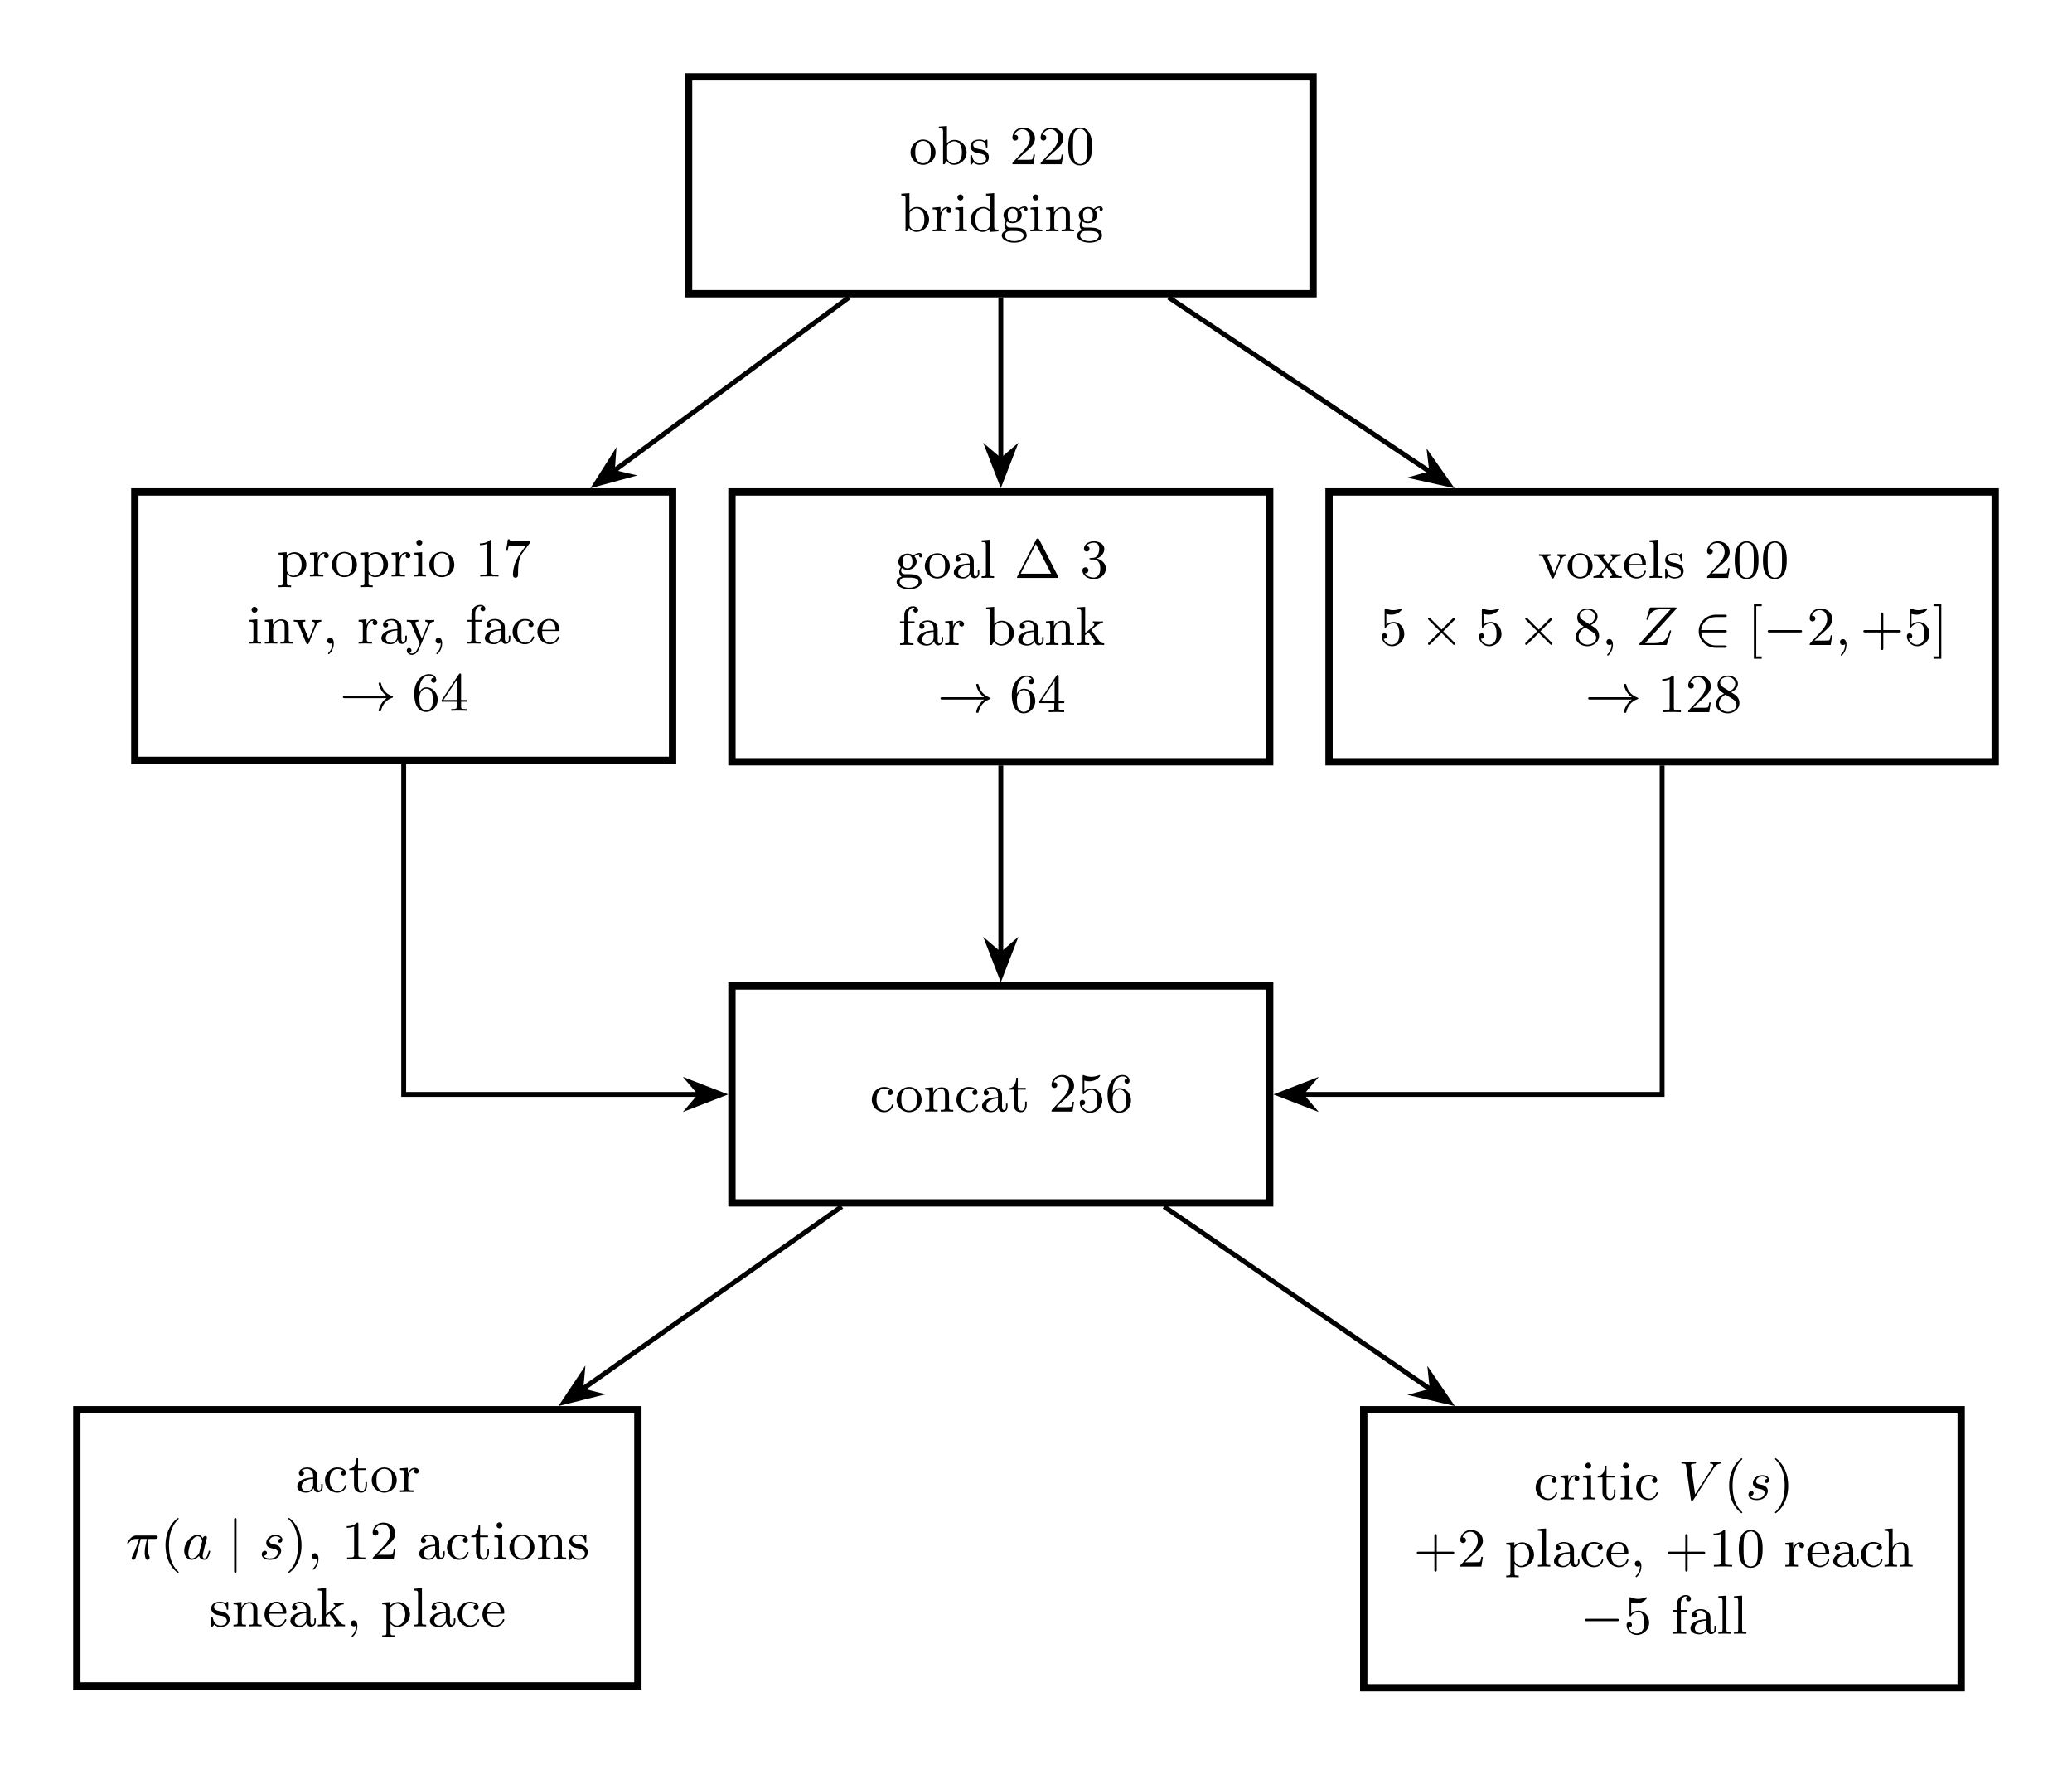
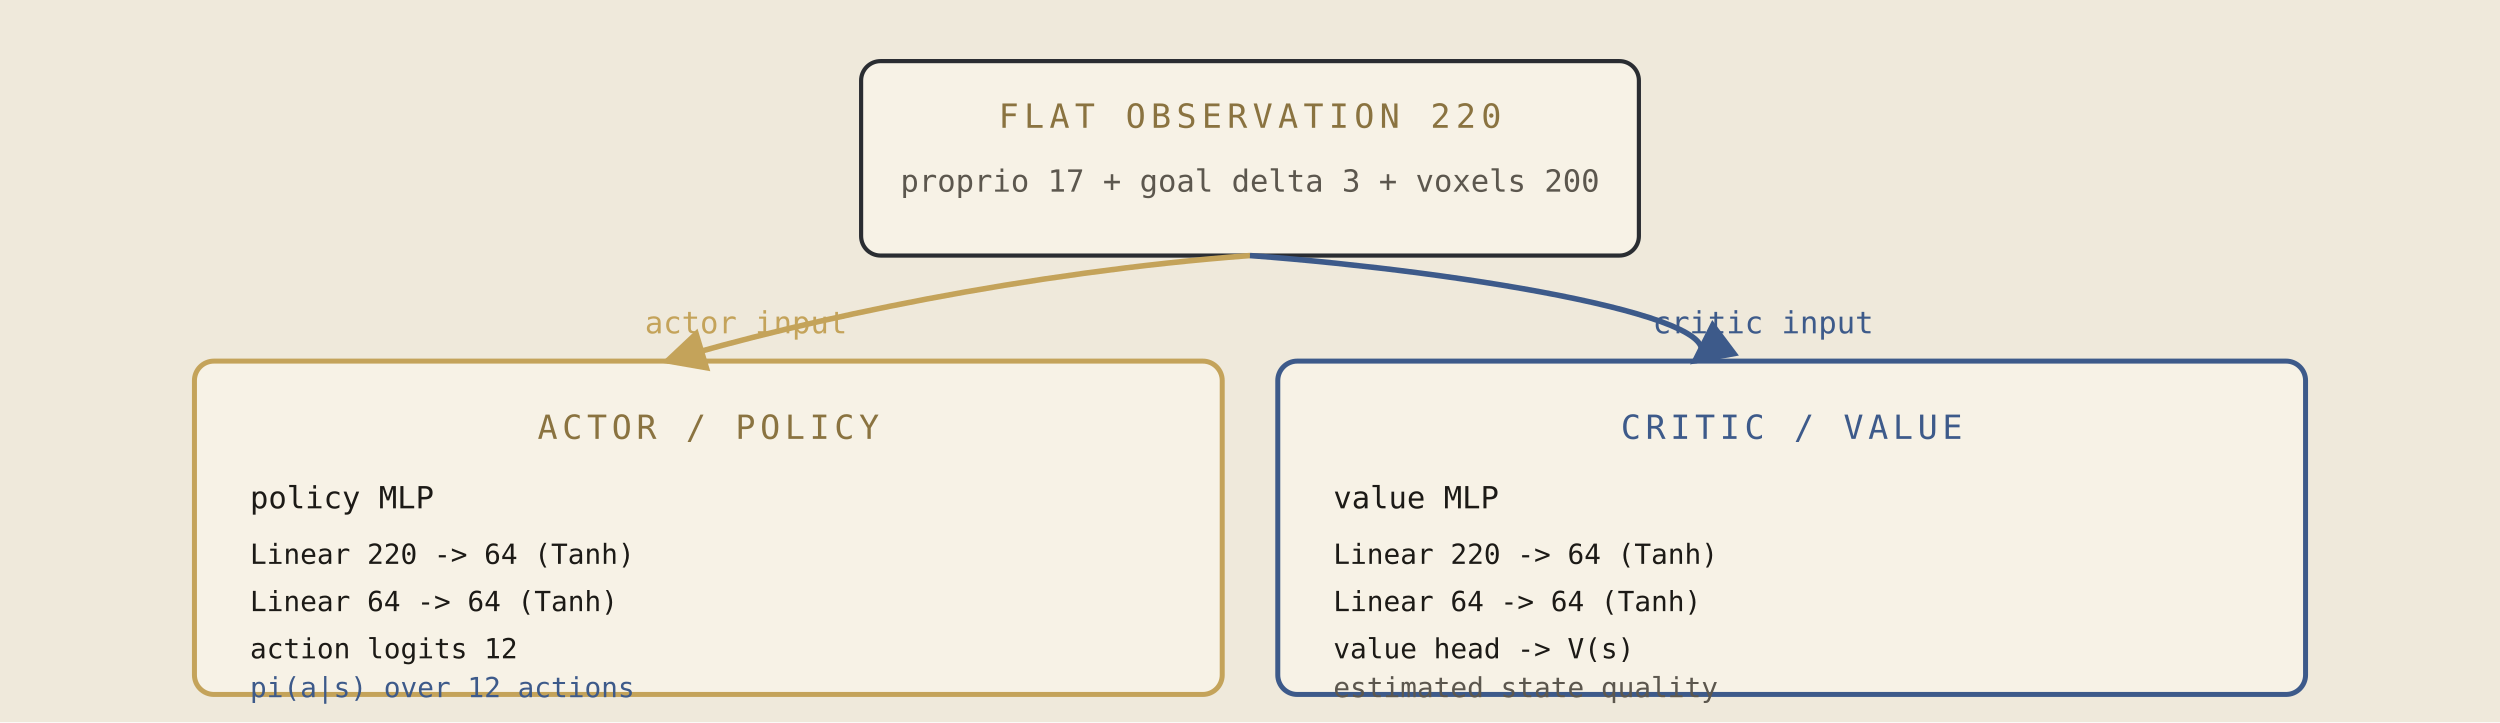
- <svg xmlns="http://www.w3.org/2000/svg" xmlns:xlink="http://www.w3.org/1999/xlink" version="1.1" width="338.592pt" height="288.269pt" viewBox="0 0 338.592 288.269">
+ <svg xmlns="http://www.w3.org/2000/svg" viewBox="0 0 900 260" role="img" aria-labelledby="t d">
+   <rect width="900" height="260" fill="#efe9db" />
  <defs>
-     <path id="g2-1" d="M2.449-3.31H3.471C3.337-2.745 3.104-1.812 3.104-1.067C3.104-1.005 3.104-.673 3.184-.35C3.274-.009 3.355 .099 3.534 .099C3.723 .099 3.92-.063 3.92-.269C3.92-.332 3.911-.359 3.857-.475C3.579-1.103 3.579-1.767 3.579-1.973C3.579-2.198 3.579-2.592 3.732-3.31H4.781C4.898-3.31 5.23-3.31 5.23-3.633C5.23-3.866 5.032-3.866 4.862-3.866H1.758C1.543-3.866 1.229-3.866 .807-3.444C.565-3.202 .242-2.709 .242-2.637C.242-2.539 .341-2.539 .368-2.539C.44-2.539 .457-2.556 .511-2.646C.951-3.31 1.498-3.31 1.677-3.31H2.189C1.803-1.955 1.184-.682 1.121-.547C1.058-.422 .969-.233 .969-.161C.969-.045 1.049 .099 1.247 .099C1.57 .099 1.65-.224 1.839-.951L2.449-3.31Z" />
-     <path id="g2-2" d="M1.633-.144C1.633 .152 1.633 .888 .969 1.525C.915 1.579 .915 1.588 .915 1.624C.915 1.686 .978 1.731 1.032 1.731C1.13 1.731 1.857 1.032 1.857-.018C1.857-.574 1.659-.969 1.274-.969C.969-.969 .789-.736 .789-.484S.969 0 1.274 0C1.408 0 1.543-.045 1.633-.144Z" />
-     <path id="g2-3" d="M5.795-5.068C6.162-5.642 6.476-5.813 6.889-5.848C6.997-5.857 7.077-5.866 7.077-6.01C7.077-6.082 7.024-6.127 6.961-6.127C6.925-6.127 6.701-6.1 6.225-6.1C5.938-6.1 5.633-6.127 5.355-6.127C5.292-6.127 5.194-6.109 5.194-5.965C5.194-5.857 5.292-5.848 5.319-5.848C5.409-5.839 5.732-5.822 5.732-5.561C5.732-5.49 5.705-5.427 5.669-5.355S5.615-5.247 5.579-5.185L2.772-.834L2.09-5.579C2.09-5.66 2.153-5.848 2.709-5.848C2.817-5.848 2.924-5.848 2.924-6.01C2.924-6.109 2.835-6.127 2.781-6.127C2.619-6.127 2.431-6.109 2.26-6.109C2.081-6.109 1.884-6.1 1.695-6.1C1.534-6.1 1.283-6.1 1.202-6.109C1.13-6.109 .762-6.127 .691-6.127C.655-6.127 .529-6.127 .529-5.965C.529-5.848 .628-5.848 .736-5.848C1.238-5.848 1.247-5.768 1.283-5.543L2.072-.036C2.099 .135 2.108 .197 2.26 .197C2.404 .197 2.458 .126 2.521 .018L5.795-5.068Z" />
-     <path id="g2-4" d="M6.503-5.813C6.566-5.884 6.62-5.938 6.62-6.037C6.62-6.127 6.557-6.127 6.387-6.127H2.503C2.278-6.127 2.269-6.118 2.216-5.938L1.74-4.395C1.713-4.315 1.695-4.261 1.695-4.225C1.695-4.153 1.749-4.108 1.821-4.108C1.884-4.108 1.92-4.144 1.938-4.198C2.278-5.212 2.718-5.848 4.171-5.848H5.669L.574-.242C.565-.206 .538-.135 .538-.099C.538 0 .592 0 .771 0H4.781C5.005 0 5.014-.009 5.068-.179L5.696-2.153C5.696-2.162 5.732-2.269 5.732-2.278C5.732-2.314 5.714-2.395 5.615-2.395S5.499-2.35 5.445-2.18C5.068-1.014 4.664-.305 3.077-.305H1.498L6.503-5.813Z" />
-     <path id="g2-5" d="M3.427-3.409C3.256-3.732 2.978-3.965 2.574-3.965C1.534-3.965 .377-2.727 .377-1.354C.377-.368 1.005 .099 1.606 .099C2.189 .099 2.664-.386 2.808-.556C2.906-.063 3.355 .099 3.642 .099C3.902 .099 4.126-.018 4.324-.395C4.485-.691 4.611-1.247 4.611-1.283C4.611-1.328 4.584-1.39 4.494-1.39C4.386-1.39 4.377-1.345 4.341-1.175C4.144-.395 3.947-.126 3.669-.126C3.444-.126 3.391-.341 3.391-.538C3.391-.709 3.436-.888 3.516-1.202L3.74-2.126C3.803-2.35 3.965-3.023 4.001-3.157C4.037-3.283 4.09-3.498 4.09-3.525C4.09-3.669 3.974-3.785 3.812-3.785C3.696-3.785 3.471-3.714 3.427-3.409ZM2.843-1.094C2.799-.924 2.799-.915 2.655-.745C2.332-.359 1.964-.126 1.633-.126C1.193-.126 1.041-.583 1.041-.969C1.041-1.408 1.301-2.44 1.516-2.87C1.803-3.409 2.216-3.74 2.574-3.74C3.175-3.74 3.31-3.023 3.31-2.96C3.31-2.915 3.292-2.861 3.283-2.826L2.843-1.094Z" />
-     <path id="g2-6" d="M3.561-3.355C3.175-3.319 3.139-3.014 3.139-2.951C3.139-2.799 3.256-2.682 3.427-2.682C3.678-2.682 3.848-2.888 3.848-3.184C3.848-3.633 3.409-3.965 2.745-3.965C1.543-3.965 1.202-3.068 1.202-2.655C1.202-2.314 1.372-2.135 1.489-2.027C1.668-1.857 1.911-1.803 2.234-1.74C2.637-1.659 2.727-1.642 2.888-1.525C3.032-1.417 3.113-1.274 3.113-1.085C3.113-.852 2.897-.126 1.812-.126C1.606-.126 .978-.152 .78-.565C1.229-.565 1.319-.924 1.319-1.049C1.319-1.319 1.076-1.372 .978-1.372C.816-1.372 .475-1.247 .475-.78C.475-.224 1.041 .099 1.803 .099C3.31 .099 3.642-1.005 3.642-1.39C3.642-1.731 3.453-1.946 3.346-2.054C3.113-2.296 2.826-2.35 2.512-2.413C2.404-2.44 2.207-2.476 2.18-2.485C1.884-2.547 1.722-2.727 1.722-2.951C1.722-3.05 1.785-3.337 2.036-3.534S2.628-3.74 2.745-3.74C3.059-3.74 3.427-3.642 3.561-3.355Z" />
-     <path id="g1-1" d="M6.055-2.054C6.216-2.054 6.387-2.054 6.387-2.251C6.387-2.44 6.207-2.44 6.055-2.44H1.103C.951-2.44 .771-2.44 .771-2.251C.771-2.054 .942-2.054 1.103-2.054H6.055Z" />
-     <path id="g1-2" d="M5.678-4.072C5.777-4.171 5.804-4.216 5.804-4.279C5.804-4.395 5.714-4.476 5.615-4.476C5.543-4.476 5.534-4.458 5.427-4.359L3.579-2.521L1.65-4.44C1.606-4.476 1.561-4.476 1.552-4.476C1.444-4.476 1.354-4.386 1.354-4.279C1.354-4.207 1.39-4.171 1.489-4.072L3.31-2.251L1.489-.431C1.363-.305 1.354-.26 1.354-.215C1.354-.108 1.444-.018 1.552-.018C1.561-.018 1.606-.018 1.65-.045L3.579-1.973L5.454-.108C5.508-.054 5.534-.018 5.615-.018C5.714-.018 5.804-.099 5.804-.215C5.804-.251 5.786-.305 5.759-.323C5.741-.359 4.153-1.946 3.848-2.243L5.678-4.072Z" />
-     <path id="g1-3" d="M7.633-2.054C6.566-1.292 6.351-.117 6.351-.018C6.351 .108 6.467 .108 6.539 .108C6.647 .108 6.71 .108 6.736-.009C6.979-1.067 7.598-1.767 8.575-2.126C8.629-2.144 8.701-2.171 8.701-2.243C8.701-2.323 8.638-2.35 8.584-2.368C7.454-2.79 6.943-3.588 6.736-4.467C6.71-4.593 6.674-4.602 6.539-4.602C6.458-4.602 6.351-4.602 6.351-4.476C6.351-4.377 6.566-3.193 7.633-2.44H.843C.691-2.44 .511-2.44 .511-2.251C.511-2.054 .682-2.054 .843-2.054H7.633Z" />
-     <path id="g1-4" d="M5.032-2.054C5.185-2.054 5.364-2.054 5.364-2.243C5.364-2.44 5.194-2.44 5.032-2.44H1.166C1.256-3.552 2.225-4.566 3.615-4.566H5.032C5.185-4.566 5.364-4.566 5.364-4.754C5.364-4.951 5.194-4.951 5.032-4.951H3.588C2.009-4.951 .771-3.714 .771-2.251C.771-.753 2.027 .457 3.588 .457H5.032C5.185 .457 5.364 .457 5.364 .269C5.364 .072 5.194 .072 5.032 .072H3.615C2.216 .072 1.256-.942 1.166-2.054H5.032Z" />
-     <path id="g1-5" d="M1.471-6.396C1.471-6.548 1.471-6.728 1.283-6.728C1.085-6.728 1.085-6.557 1.085-6.396V1.911C1.085 2.063 1.085 2.243 1.274 2.243C1.471 2.243 1.471 2.072 1.471 1.911V-6.396Z" />
-     <path id="g0-1" d="M4.099-6.216C4.019-6.378 3.974-6.423 3.83-6.423C3.705-6.423 3.651-6.378 3.588-6.252L.493-.215C.457-.144 .44-.099 .44-.081C.44 0 .502 0 .646 0H7.024C7.167 0 7.23 0 7.23-.081C7.23-.09 7.23-.108 7.185-.197L4.099-6.216ZM3.534-5.534L6.028-.691H1.049L3.534-5.534Z" />
-     <path id="g0-2" d="M3.059 2.135C3.059 2.09 3.032 2.063 2.978 2C1.821 .942 1.471-.673 1.471-2.243C1.471-3.633 1.74-5.319 3.005-6.521C3.041-6.557 3.059-6.584 3.059-6.629C3.059-6.692 3.014-6.728 2.951-6.728C2.843-6.728 2.036-6.082 1.552-5.104C1.121-4.243 .906-3.319 .906-2.251C.906-1.606 .987-.583 1.48 .475C2.009 1.579 2.843 2.234 2.951 2.234C3.014 2.234 3.059 2.198 3.059 2.135Z" />
-     <path id="g0-3" d="M2.673-2.251C2.673-2.987 2.565-3.974 2.099-4.969C1.57-6.073 .736-6.728 .628-6.728C.538-6.728 .52-6.656 .52-6.629C.52-6.584 .538-6.557 .601-6.494C1.121-6.028 2.108-4.808 2.108-2.251C2.108-.969 1.875 .816 .574 2.027C.556 2.054 .52 2.09 .52 2.135C.52 2.162 .538 2.234 .628 2.234C.736 2.234 1.543 1.588 2.027 .61C2.458-.251 2.673-1.175 2.673-2.251Z" />
-     <path id="g0-4" d="M6.333-2.054C6.458-2.054 6.647-2.054 6.647-2.243C6.647-2.44 6.476-2.44 6.333-2.44H3.776V-5.005C3.776-5.149 3.776-5.319 3.579-5.319C3.391-5.319 3.391-5.131 3.391-5.005V-2.44H.825C.7-2.44 .511-2.44 .511-2.251C.511-2.054 .682-2.054 .825-2.054H3.391V.511C3.391 .655 3.391 .825 3.588 .825C3.776 .825 3.776 .637 3.776 .511V-2.054H6.333Z" />
-     <path id="g0-5" d="M1.633-.144C1.633 .152 1.633 .888 .951 1.534C.915 1.579 .915 1.615 .915 1.624C.915 1.668 .969 1.731 1.032 1.731C1.13 1.731 1.857 1.041 1.857-.018C1.857-.637 1.624-.969 1.274-.969C.96-.969 .789-.727 .789-.484S.96 0 1.274 0C1.498 0 1.633-.135 1.633-.144Z" />
-     <path id="g0-6" d="M4.243-2.87C4.243-3.471 4.216-4.243 3.902-4.916C3.507-5.759 2.826-5.974 2.305-5.974C1.767-5.974 1.085-5.759 .691-4.898C.404-4.279 .359-3.552 .359-2.87C.359-2.287 .377-1.417 .762-.709C1.184 .054 1.884 .197 2.296 .197C2.879 .197 3.543-.054 3.92-.879C4.189-1.48 4.243-2.153 4.243-2.87ZM2.305-.027C2.036-.027 1.39-.152 1.22-1.166C1.13-1.695 1.13-2.467 1.13-2.978C1.13-3.588 1.13-4.297 1.238-4.79C1.417-5.588 1.991-5.75 2.296-5.75C2.637-5.75 3.202-5.57 3.373-4.736C3.471-4.243 3.471-3.543 3.471-2.978C3.471-2.422 3.471-1.668 3.382-1.139C3.193-.117 2.53-.027 2.305-.027Z" />
-     <path id="g0-7" d="M2.727-5.732C2.727-5.956 2.718-5.974 2.494-5.974C1.938-5.4 1.112-5.4 .834-5.4V-5.122C1.005-5.122 1.552-5.122 2.036-5.355V-.718C2.036-.386 2.009-.278 1.175-.278H.888V0C1.211-.027 2.009-.027 2.377-.027S3.552-.027 3.875 0V-.278H3.588C2.754-.278 2.727-.386 2.727-.718V-5.732Z" />
-     <path id="g0-8" d="M4.144-1.588H3.893C3.875-1.471 3.803-.942 3.687-.798C3.633-.718 3.014-.718 2.835-.718H1.238L2.126-1.561C3.597-2.835 4.144-3.31 4.144-4.225C4.144-5.256 3.292-5.974 2.189-5.974C1.157-5.974 .457-5.158 .457-4.341C.457-3.893 .843-3.848 .924-3.848C1.121-3.848 1.39-3.992 1.39-4.315C1.39-4.584 1.202-4.781 .924-4.781C.879-4.781 .852-4.781 .816-4.772C1.032-5.409 1.606-5.696 2.09-5.696C3.005-5.696 3.319-4.844 3.319-4.225C3.319-3.31 2.628-2.565 2.198-2.099L.556-.323C.457-.224 .457-.206 .457 0H3.893L4.144-1.588Z" />
-     <path id="g0-9" d="M2.736-3.157C3.57-3.471 3.965-4.126 3.965-4.745C3.965-5.436 3.202-5.974 2.269-5.974S.637-5.445 .637-4.763C.637-4.467 .834-4.297 1.094-4.297S1.543-4.485 1.543-4.745C1.543-5.059 1.328-5.194 1.023-5.194C1.256-5.57 1.803-5.75 2.243-5.75C2.987-5.75 3.131-5.158 3.131-4.736C3.131-4.467 3.077-4.037 2.852-3.696C2.574-3.292 2.26-3.274 2-3.256C1.776-3.238 1.758-3.238 1.686-3.238C1.606-3.229 1.534-3.22 1.534-3.122C1.534-3.005 1.606-3.005 1.758-3.005H2.18C2.96-3.005 3.301-2.377 3.301-1.525C3.301-.377 2.691-.054 2.234-.054C2.063-.054 1.193-.099 .789-.762C1.112-.718 1.363-.942 1.363-1.247C1.363-1.543 1.139-1.731 .879-1.731C.655-1.731 .386-1.597 .386-1.22C.386-.422 1.22 .197 2.26 .197C3.382 .197 4.216-.61 4.216-1.525C4.216-2.305 3.597-2.969 2.736-3.157Z" />
-     <path id="g0-10" d="M.26-1.758V-1.48H2.709V-.709C2.709-.377 2.682-.278 2.009-.278H1.812V0C2.377-.027 3.005-.027 3.068-.027C3.113-.027 3.758-.027 4.324 0V-.278H4.126C3.453-.278 3.427-.377 3.427-.709V-1.48H4.341V-1.758H3.427V-5.83C3.427-6.01 3.427-6.073 3.256-6.073C3.148-6.073 3.139-6.064 3.059-5.938L.26-1.758ZM.547-1.758L2.763-5.077V-1.758H.547Z" />
-     <path id="g0-11" d="M.933-3.095C.933-2.933 .933-2.835 1.058-2.835C1.13-2.835 1.157-2.87 1.211-2.951C1.48-3.328 1.911-3.543 2.377-3.543C3.337-3.543 3.337-2.162 3.337-1.839C3.337-1.561 3.337-1.005 3.086-.601C2.843-.224 2.467-.054 2.117-.054C1.588-.054 .987-.386 .771-1.049C.78-1.049 .834-1.032 .897-1.032C1.076-1.032 1.337-1.148 1.337-1.471C1.337-1.749 1.139-1.911 .897-1.911C.709-1.911 .457-1.803 .457-1.444C.457-.628 1.139 .197 2.135 .197C3.22 .197 4.144-.682 4.144-1.794C4.144-2.879 3.373-3.767 2.395-3.767C1.964-3.767 1.525-3.624 1.211-3.301V-5.068C1.48-4.987 1.758-4.942 2.036-4.942C3.139-4.942 3.785-5.741 3.785-5.857C3.785-5.938 3.732-5.974 3.687-5.974C3.669-5.974 3.651-5.974 3.57-5.929C3.148-5.759 2.736-5.687 2.359-5.687C1.973-5.687 1.57-5.759 1.157-5.929C1.067-5.974 1.049-5.974 1.041-5.974C.933-5.974 .933-5.884 .933-5.732V-3.095Z" />
-     <path id="g0-12" d="M1.202-2.969C1.202-3.884 1.301-4.395 1.543-4.862C1.722-5.23 2.162-5.75 2.826-5.75C3.005-5.75 3.418-5.714 3.624-5.391C3.292-5.391 3.148-5.221 3.148-4.978C3.148-4.745 3.31-4.566 3.561-4.566S3.983-4.727 3.983-4.996C3.983-5.499 3.624-5.974 2.808-5.974C1.65-5.974 .386-4.835 .386-2.835C.386-.404 1.48 .197 2.323 .197C3.319 .197 4.216-.637 4.216-1.821C4.216-2.96 3.391-3.821 2.377-3.821C1.839-3.821 1.453-3.507 1.202-2.969ZM2.314-.054C1.803-.054 1.507-.475 1.399-.736C1.229-1.139 1.22-1.884 1.22-2.027C1.22-2.628 1.498-3.597 2.359-3.597C2.503-3.597 2.942-3.597 3.229-3.041C3.4-2.7 3.4-2.26 3.4-1.83S3.4-.96 3.229-.628C2.951-.117 2.556-.054 2.314-.054Z" />
-     <path id="g0-13" d="M4.395-5.472C4.476-5.57 4.476-5.588 4.476-5.777H2.243C1.112-5.777 1.085-5.893 1.058-6.064H.807L.511-4.189H.762C.798-4.395 .87-4.898 .987-5.005C1.049-5.059 1.758-5.059 1.884-5.059H3.767L2.906-3.884C1.74-2.278 1.633-.816 1.633-.305C1.633-.206 1.633 .197 2.045 .197C2.467 .197 2.467-.197 2.467-.314V-.753C2.467-2.072 2.664-3.113 3.139-3.758L4.395-5.472Z" />
-     <path id="g0-14" d="M1.543-4.072C1.274-4.243 1.067-4.485 1.067-4.817C1.067-5.4 1.695-5.75 2.287-5.75C2.978-5.75 3.534-5.265 3.534-4.637S2.996-3.597 2.637-3.391L1.543-4.072ZM2.861-3.247C3.31-3.462 3.965-3.911 3.965-4.637C3.965-5.481 3.122-5.974 2.314-5.974C1.372-5.974 .637-5.301 .637-4.476C.637-4.135 .762-3.812 .978-3.552C1.13-3.382 1.184-3.346 1.704-3.014C.915-2.637 .386-2.09 .386-1.354C.386-.404 1.328 .197 2.296 .197C3.337 .197 4.216-.538 4.216-1.507C4.216-2.377 3.552-2.808 3.328-2.951C3.229-3.023 2.969-3.184 2.861-3.247ZM1.946-2.861L3.077-2.162C3.283-2.027 3.732-1.74 3.732-1.193C3.732-.484 3.014-.054 2.305-.054C1.525-.054 .87-.61 .87-1.354C.87-2 1.319-2.539 1.946-2.861Z" />
-     <path id="g0-15" d="M2.35 2.243V1.857H1.462V-6.342H2.35V-6.728H1.076V2.243H2.35Z" />
-     <path id="g0-16" d="M1.471 2.243V-6.728H.197V-6.342H1.085V1.857H.197V2.243H1.471Z" />
-     <path id="g0-17" d="M3.068-.646C3.113-.269 3.373 .054 3.758 .054C3.983 .054 4.548-.081 4.548-.798V-1.301H4.297V-.807C4.297-.709 4.297-.26 3.974-.26S3.651-.691 3.651-.834V-2.404C3.651-2.915 3.651-3.22 3.247-3.588C2.915-3.884 2.485-4.019 2.036-4.019C1.283-4.019 .655-3.642 .655-3.068C.655-2.79 .843-2.637 1.076-2.637C1.319-2.637 1.489-2.817 1.489-3.05C1.489-3.436 1.094-3.48 1.085-3.48C1.328-3.714 1.758-3.794 2.018-3.794C2.476-3.794 2.987-3.453 2.987-2.664V-2.368C2.503-2.35 1.83-2.305 1.229-2.018C.583-1.704 .386-1.238 .386-.879C.386-.144 1.256 .099 1.857 .099C2.601 .099 2.942-.395 3.068-.646ZM2.987-1.265C2.987-.395 2.314-.126 1.92-.126C1.498-.126 1.103-.431 1.103-.879C1.103-1.471 1.615-2.099 2.987-2.153V-1.265Z" />
-     <path id="g0-18" d="M1.624-2.861C1.624-3.032 1.624-3.041 1.722-3.184C2.027-3.597 2.467-3.74 2.808-3.74C3.193-3.74 3.552-3.525 3.785-3.148C4.019-2.763 4.037-2.234 4.037-1.946C4.037-1.525 3.983-1.049 3.749-.691C3.552-.404 3.184-.126 2.709-.126C2.305-.126 1.964-.341 1.749-.673C1.624-.861 1.624-.87 1.624-1.041V-2.861ZM1.543-.547C1.821-.152 2.269 .099 2.754 .099C3.821 .099 4.808-.762 4.808-1.938C4.808-3.059 3.92-3.965 2.843-3.965C2.234-3.965 1.812-3.651 1.597-3.409V-6.225L.269-6.127V-5.848C.879-5.848 .96-5.786 .96-5.346V0H1.211L1.543-.547Z" />
-     <path id="g0-19" d="M3.265-3.525C3.077-3.489 2.897-3.364 2.897-3.104C2.897-2.87 3.077-2.691 3.31-2.691S3.732-2.843 3.732-3.122C3.732-3.678 3.104-4.019 2.314-4.019C1.166-4.019 .305-3.059 .305-1.938C.305-.78 1.238 .099 2.296 .099C3.543 .099 3.83-.987 3.83-1.067C3.83-1.175 3.732-1.175 3.705-1.175C3.606-1.175 3.606-1.157 3.552-1.005C3.346-.386 2.843-.152 2.386-.152C1.812-.152 1.076-.619 1.076-1.946C1.076-3.346 1.794-3.767 2.332-3.767C2.449-3.767 2.933-3.749 3.265-3.525Z" />
-     <path id="g0-20" d="M3.489-1.076C3.489-.915 3.489-.888 3.355-.7C3.077-.296 2.664-.126 2.305-.126C1.92-.126 1.561-.341 1.328-.718C1.094-1.103 1.076-1.633 1.076-1.92C1.076-2.341 1.13-2.817 1.363-3.175C1.561-3.462 1.929-3.74 2.404-3.74C2.781-3.74 3.139-3.552 3.382-3.211C3.489-3.068 3.489-3.059 3.489-2.888V-1.076ZM3.516-3.436C3.471-3.489 3.068-3.965 2.368-3.965C1.265-3.965 .305-3.086 .305-1.929C.305-.807 1.202 .099 2.269 .099C2.924 .099 3.328-.287 3.489-.475V.099L4.844 0V-.278C4.234-.278 4.153-.341 4.153-.78V-6.225L2.826-6.127V-5.848C3.436-5.848 3.516-5.786 3.516-5.346V-3.436Z" />
-     <path id="g0-21" d="M3.588-2.054C3.785-2.054 3.83-2.054 3.83-2.243C3.83-3.166 3.328-4.019 2.18-4.019C1.103-4.019 .26-3.086 .26-1.973C.26-.798 1.202 .099 2.296 .099S3.83-.861 3.83-1.067C3.83-1.13 3.785-1.184 3.705-1.184C3.615-1.184 3.588-1.121 3.579-1.085C3.274-.17 2.476-.152 2.341-.152C1.911-.152 1.543-.395 1.337-.7C1.041-1.139 1.032-1.677 1.032-2.054H3.588ZM1.041-2.269C1.121-3.651 1.929-3.794 2.18-3.794C2.673-3.794 3.211-3.418 3.22-2.269H1.041Z" />
-     <path id="g0-22" d="M2.691-3.588V-3.866H1.624V-4.88C1.624-5.696 2.063-6.1 2.449-6.1C2.539-6.1 2.628-6.082 2.718-6.046C2.628-6.01 2.485-5.902 2.485-5.678C2.485-5.445 2.655-5.283 2.879-5.283C3.122-5.283 3.283-5.454 3.283-5.687C3.283-6.028 2.942-6.324 2.449-6.324C1.749-6.324 1.014-5.795 1.014-4.898V-3.866H.305V-3.588H1.014V-.691C1.014-.278 .915-.278 .323-.278V0C.798-.018 .915-.027 1.372-.027C1.731-.027 1.946-.018 2.512 0V-.278H2.332C1.677-.278 1.65-.377 1.65-.709V-3.588H2.691Z" />
-     <path id="g0-23" d="M1.121-1.606C1.345-1.462 1.624-1.328 2.036-1.328C2.888-1.328 3.534-1.938 3.534-2.646C3.534-3.086 3.283-3.391 3.166-3.516C3.525-3.839 3.947-3.839 4.054-3.839C4.01-3.812 3.938-3.767 3.938-3.606C3.938-3.507 4.001-3.337 4.207-3.337C4.333-3.337 4.476-3.427 4.476-3.615C4.476-3.785 4.35-4.063 3.992-4.063C3.732-4.063 3.328-3.965 3.014-3.642C2.772-3.839 2.422-3.965 2.045-3.965C1.193-3.965 .547-3.355 .547-2.646C.547-2.189 .816-1.866 .96-1.731C.942-1.713 .691-1.399 .691-.987C.691-.682 .834-.359 1.076-.197C.619-.054 .26 .278 .26 .7C.26 1.337 1.148 1.848 2.296 1.848C3.4 1.848 4.341 1.372 4.341 .682C4.341 .314 4.171-.081 3.839-.296C3.337-.61 2.817-.61 1.964-.61C1.785-.61 1.498-.61 1.426-.628C1.166-.682 .996-.924 .996-1.211C.996-1.354 1.041-1.489 1.121-1.606ZM2.036-1.57C1.238-1.57 1.238-2.449 1.238-2.646C1.238-2.888 1.256-3.193 1.408-3.409C1.543-3.588 1.785-3.723 2.036-3.723C2.843-3.723 2.843-2.852 2.843-2.646S2.843-1.57 2.036-1.57ZM2.449-.045C2.736-.045 3.839-.036 3.839 .691C3.839 1.202 3.148 1.606 2.305 1.606C1.426 1.606 .762 1.184 .762 .691C.762 .547 .852-.045 1.624-.045H2.449Z" />
-     <path id="g0-24" d="M1.642-6.225L.314-6.127V-5.848C.924-5.848 1.005-5.786 1.005-5.346V-.691C1.005-.278 .906-.278 .314-.278V0C.736-.018 .906-.027 1.337-.027S1.884-.018 2.359 0V-.278C1.767-.278 1.668-.278 1.668-.691V-2.323C1.668-3.274 2.341-3.74 2.906-3.74C3.436-3.74 3.552-3.301 3.552-2.763V-.691C3.552-.278 3.453-.278 2.861-.278V0C3.283-.018 3.453-.027 3.884-.027S4.431-.018 4.907 0V-.278C4.449-.278 4.225-.278 4.216-.556V-2.278C4.216-3.023 4.216-3.283 3.965-3.597C3.758-3.848 3.418-3.965 2.969-3.965C2.368-3.965 1.929-3.651 1.65-3.148H1.642V-6.225Z" />
-     <path id="g0-25" d="M1.65-3.965L.359-3.866V-3.588C.933-3.588 1.014-3.534 1.014-3.095V-.691C1.014-.278 .915-.278 .323-.278V0C.727-.018 .915-.027 1.31-.027C1.453-.027 1.83-.027 2.269 0V-.278C1.686-.278 1.65-.323 1.65-.673V-3.965ZM1.677-5.526C1.677-5.795 1.462-6.01 1.193-6.01C.915-6.01 .709-5.786 .709-5.526S.915-5.041 1.193-5.041C1.462-5.041 1.677-5.256 1.677-5.526Z" />
-     <path id="g0-26" d="M1.597-1.946V-6.225L.269-6.127V-5.848C.879-5.848 .96-5.786 .96-5.346V-.691C.96-.278 .861-.278 .269-.278V0C.664-.018 .888-.027 1.265-.027C1.633-.027 1.857-.018 2.26 0V-.278C1.668-.278 1.57-.278 1.57-.691V-1.597L2.144-2.081L3.014-.906C3.157-.709 3.229-.601 3.229-.475C3.229-.386 3.202-.278 2.924-.278V0C3.328-.018 3.543-.027 3.893-.027C4.153-.027 4.44-.027 4.7 0V-.278C4.404-.278 4.189-.287 3.866-.718L2.592-2.449C3.471-3.211 3.884-3.561 4.494-3.588V-3.866C4.18-3.839 4.162-3.839 3.83-3.839C3.561-3.839 3.328-3.848 2.843-3.866V-3.588C2.978-3.579 3.086-3.516 3.086-3.373C3.086-3.202 2.942-3.086 2.861-3.014L1.597-1.946Z" />
-     <path id="g0-27" d="M1.65-6.225L.323-6.127V-5.848C.933-5.848 1.014-5.786 1.014-5.346V-.691C1.014-.278 .915-.278 .323-.278V0C.745-.018 .915-.027 1.328-.027C1.749-.027 1.902-.018 2.341 0V-.278C1.749-.278 1.65-.278 1.65-.691V-6.225Z" />
-     <path id="g0-28" d="M1.668-2.323C1.668-3.274 2.341-3.74 2.906-3.74C3.436-3.74 3.552-3.301 3.552-2.763V-.691C3.552-.278 3.453-.278 2.861-.278V0C3.283-.018 3.453-.027 3.884-.027S4.431-.018 4.907 0V-.278C4.449-.278 4.225-.278 4.216-.556V-2.278C4.216-3.023 4.216-3.283 3.965-3.597C3.758-3.848 3.418-3.965 2.969-3.965C2.135-3.965 1.749-3.346 1.624-3.095H1.615V-3.965L.314-3.866V-3.588C.924-3.588 1.005-3.525 1.005-3.086V-.691C1.005-.278 .906-.278 .314-.278V0C.736-.018 .906-.027 1.337-.027S1.884-.018 2.359 0V-.278C1.767-.278 1.668-.278 1.668-.691V-2.323Z" />
-     <path id="g0-29" d="M4.341-1.911C4.341-3.086 3.409-4.019 2.305-4.019C1.166-4.019 .26-3.059 .26-1.911C.26-.789 1.193 .099 2.296 .099C3.436 .099 4.341-.807 4.341-1.911ZM2.305-.152C1.857-.152 1.48-.377 1.274-.727C1.041-1.103 1.032-1.579 1.032-1.991C1.032-2.323 1.032-2.835 1.256-3.202C1.525-3.66 1.973-3.794 2.296-3.794C2.808-3.794 3.175-3.507 3.355-3.202C3.561-2.826 3.57-2.368 3.57-1.991C3.57-1.659 3.57-1.139 3.346-.745C3.095-.332 2.682-.152 2.305-.152Z" />
-     <path id="g0-30" d="M1.624-3.014C1.929-3.534 2.422-3.714 2.799-3.714C3.498-3.714 4.037-2.906 4.037-1.938C4.037-.915 3.427-.126 2.7-.126C2.296-.126 1.955-.359 1.74-.673C1.624-.852 1.624-.87 1.624-1.041V-3.014ZM1.624-.431C1.857-.197 2.162 .099 2.754 .099C3.821 .099 4.808-.762 4.808-1.938C4.808-3.068 3.929-3.965 2.87-3.965C2.386-3.965 1.938-3.767 1.597-3.4V-3.965L.269-3.866V-3.588C.906-3.588 .96-3.534 .96-3.148V1.049C.96 1.462 .861 1.462 .269 1.462V1.74C.691 1.722 .861 1.713 1.292 1.713S1.839 1.722 2.314 1.74V1.462C1.722 1.462 1.624 1.462 1.624 1.049V-.431Z" />
-     <path id="g0-31" d="M1.597-2.054C1.597-2.422 1.695-3.74 2.718-3.74V-3.732C2.7-3.723 2.556-3.615 2.556-3.4C2.556-3.157 2.745-3.005 2.951-3.005C3.139-3.005 3.346-3.139 3.346-3.409C3.346-3.696 3.077-3.965 2.673-3.965C2.135-3.965 1.758-3.588 1.552-3.032H1.543V-3.965L.269-3.866V-3.588C.879-3.588 .96-3.525 .96-3.086V-.691C.96-.278 .861-.278 .269-.278V0C.745-.018 .861-.027 1.319-.027C1.677-.027 1.893-.018 2.458 0V-.278H2.278C1.624-.278 1.597-.377 1.597-.709V-2.054Z" />
-     <path id="g0-32" d="M3.086-3.785C3.086-3.938 3.086-4.019 2.978-4.019C2.933-4.019 2.915-4.019 2.799-3.911C2.781-3.893 2.7-3.812 2.646-3.767C2.368-3.965 2.09-4.019 1.785-4.019C.601-4.019 .305-3.364 .305-2.906C.305-2.619 .431-2.386 .637-2.189C.942-1.911 1.283-1.848 1.74-1.767C2.198-1.677 2.35-1.65 2.547-1.498C2.637-1.426 2.861-1.256 2.861-.915C2.861-.126 1.955-.126 1.83-.126C.915-.126 .682-.888 .574-1.372C.547-1.462 .538-1.516 .431-1.516C.305-1.516 .305-1.444 .305-1.283V-.135C.305 .018 .305 .099 .413 .099C.466 .099 .475 .09 .637-.081C.673-.135 .771-.251 .816-.296C1.193 .072 1.606 .099 1.83 .099C2.933 .099 3.319-.547 3.319-1.148C3.319-1.552 3.139-1.794 2.942-2C2.637-2.296 2.314-2.359 1.65-2.485C1.417-2.53 .762-2.646 .762-3.157C.762-3.444 .969-3.821 1.785-3.821C2.754-3.821 2.817-3.077 2.835-2.852C2.843-2.745 2.843-2.691 2.96-2.691C3.086-2.691 3.086-2.754 3.086-2.924V-3.785Z" />
-     <path id="g0-33" d="M2.915-3.588V-3.866H1.615V-5.517H1.363C1.354-4.763 1.041-3.839 .17-3.812V-3.588H.951V-1.112C.951-.108 1.677 .099 2.153 .099C2.754 .099 3.068-.475 3.068-1.112V-1.624H2.817V-1.139C2.817-.475 2.539-.152 2.216-.152C1.615-.152 1.615-.942 1.615-1.103V-3.588H2.915Z" />
-     <path id="g0-34" d="M1.615-3.184C1.588-3.238 1.57-3.292 1.57-3.355C1.57-3.588 1.893-3.588 2.063-3.588V-3.866C1.677-3.848 1.471-3.839 1.076-3.839C.762-3.839 .502-3.839 .179-3.866V-3.588C.601-3.588 .771-3.588 .906-3.256L2.216-.072C2.269 .072 2.341 .099 2.422 .099S2.574 .081 2.637-.072L3.857-3.014C4.045-3.471 4.359-3.579 4.673-3.588V-3.866C4.404-3.839 4.001-3.839 3.983-3.839C3.732-3.839 3.453-3.848 3.202-3.866V-3.588C3.462-3.57 3.615-3.436 3.615-3.202C3.615-3.113 3.606-3.095 3.57-2.996L2.637-.736L1.615-3.184Z" />
-     <path id="g0-35" d="M2.736-2.018C2.673-2.099 2.673-2.108 2.673-2.117C2.673-2.135 3.373-2.987 3.444-3.059C3.723-3.364 4.028-3.579 4.575-3.588V-3.866C4.315-3.839 4.072-3.839 3.812-3.839C3.471-3.839 3.31-3.839 2.951-3.866V-3.588C3.086-3.57 3.202-3.498 3.202-3.319C3.202-3.175 3.122-3.077 3.077-3.023L2.503-2.314L1.803-3.202C1.74-3.283 1.722-3.301 1.722-3.364C1.722-3.471 1.821-3.579 2.027-3.588V-3.866C1.686-3.848 1.453-3.839 1.049-3.839C1.032-3.839 .52-3.839 .17-3.866V-3.588C.789-3.588 .807-3.57 1.22-3.041L2.144-1.884C1.946-1.65 1.471-1.058 1.274-.834C.825-.296 .314-.278 .126-.278V0C.386-.027 .628-.027 .888-.027C1.175-.027 1.462-.018 1.749 0V-.278C1.525-.305 1.498-.457 1.498-.547C1.498-.574 1.498-.7 1.633-.861C1.848-1.139 2.081-1.408 2.305-1.677L3.014-.771C3.184-.574 3.184-.556 3.184-.502C3.184-.404 3.095-.287 2.879-.278V0C3.256-.018 3.471-.027 3.857-.027C3.875-.027 4.386-.027 4.736 0V-.278C4.377-.278 4.108-.278 3.911-.529L2.736-2.018Z" />
-     <path id="g0-36" d="M1.633-3.166C1.579-3.292 1.579-3.337 1.579-3.355C1.579-3.588 1.884-3.588 2.072-3.588V-3.866C1.633-3.848 1.453-3.839 1.076-3.839C1.049-3.839 .538-3.839 .188-3.866V-3.588C.592-3.588 .762-3.57 .87-3.328L2.287 0L2.063 .529C1.866 1.005 1.606 1.615 1.023 1.615C.798 1.615 .646 1.498 .619 1.48C.691 1.471 .942 1.399 .942 1.094C.942 .861 .771 .718 .565 .718C.341 .718 .179 .861 .179 1.103C.179 1.507 .556 1.839 1.023 1.839C1.606 1.839 1.991 1.319 2.207 .825L3.83-2.969C3.929-3.202 4.09-3.57 4.664-3.588V-3.866C4.377-3.839 4.099-3.839 3.983-3.839C3.732-3.839 3.453-3.848 3.202-3.866V-3.588C3.615-3.57 3.615-3.247 3.615-3.211C3.615-3.113 3.579-3.023 3.543-2.951L2.637-.816L1.633-3.166Z" />
+     <marker id="arrGold" markerWidth="8" markerHeight="8" refX="7" refY="4" orient="auto">
+       <path d="M0,0 L8,4 L0,8 Z" fill="#c4a35a" />
+     </marker>
+     <marker id="arrLapis" markerWidth="8" markerHeight="8" refX="7" refY="4" orient="auto">
+       <path d="M0,0 L8,4 L0,8 Z" fill="#3d5a8a" />
+     </marker>
  </defs>
-   <g id="page1">
-     <path d="M112.521 47.987H214.569V12.553H112.521Z" stroke="#000" fill="none" stroke-width="1.196" stroke-miterlimit="10" />
-     <g transform="matrix(1.000401 0 0 1.000401 0 288.269)">
-       <use x="148.476" y="-261.342" xlink:href="#g0-29" />
-       <use x="153.086" y="-261.342" xlink:href="#g0-18" />
-       <use x="158.208" y="-261.342" xlink:href="#g0-32" />
-       <use x="164.918" y="-261.342" xlink:href="#g0-8" />
-       <use x="169.528" y="-261.342" xlink:href="#g0-8" />
-       <use x="174.139" y="-261.342" xlink:href="#g0-6" />
-       <use x="146.955" y="-250.378" xlink:href="#g0-18" />
-       <use x="152.077" y="-250.378" xlink:href="#g0-31" />
-       <use x="155.683" y="-250.378" xlink:href="#g0-25" />
-       <use x="158.248" y="-250.378" xlink:href="#g0-20" />
-       <use x="163.37" y="-250.378" xlink:href="#g0-23" />
-       <use x="167.981" y="-250.378" xlink:href="#g0-25" />
-       <use x="170.546" y="-250.378" xlink:href="#g0-28" />
-       <use x="175.668" y="-250.378" xlink:href="#g0-23" />
-     </g>
-     <path d="M22.032 124.222H109.908V80.364H22.032Z" stroke="#000" fill="none" stroke-width="1.196" stroke-miterlimit="10" />
-     <g transform="matrix(1.000401 0 0 1.000401 0 288.269)">
-       <use x="45.234" y="-194.015" xlink:href="#g0-30" />
-       <use x="50.356" y="-194.015" xlink:href="#g0-31" />
-       <use x="53.962" y="-194.015" xlink:href="#g0-29" />
-       <use x="58.573" y="-194.015" xlink:href="#g0-30" />
-       <use x="63.694" y="-194.015" xlink:href="#g0-31" />
-       <use x="67.3" y="-194.015" xlink:href="#g0-25" />
-       <use x="69.866" y="-194.015" xlink:href="#g0-29" />
-       <use x="77.553" y="-194.015" xlink:href="#g0-7" />
-       <use x="82.155" y="-194.015" xlink:href="#g0-13" />
-       <use x="40.377" y="-183.051" xlink:href="#g0-25" />
-       <use x="42.943" y="-183.051" xlink:href="#g0-28" />
-       <use x="47.804" y="-183.051" xlink:href="#g0-34" />
-       <use x="52.666" y="-183.051" xlink:href="#g0-5" />
-       <use x="58.308" y="-183.051" xlink:href="#g0-31" />
-       <use x="61.914" y="-183.051" xlink:href="#g0-17" />
-       <use x="66.265" y="-183.051" xlink:href="#g0-36" />
-       <use x="70.364" y="-183.051" xlink:href="#g0-5" />
-       <use x="75.997" y="-183.051" xlink:href="#g0-22" />
-       <use x="78.814" y="-183.051" xlink:href="#g0-17" />
-       <use x="83.424" y="-183.051" xlink:href="#g0-19" />
-       <use x="87.524" y="-183.051" xlink:href="#g0-21" />
-       <use x="55.498" y="-172.088" xlink:href="#g1-3" />
-       <use x="67.278" y="-172.088" xlink:href="#g0-12" />
-       <use x="71.889" y="-172.088" xlink:href="#g0-10" />
-     </g>
-     <path d="M119.607 124.449H207.483V80.364H119.607Z" stroke="#000" fill="none" stroke-width="1.196" stroke-miterlimit="10" />
-     <g transform="matrix(1.000401 0 0 1.000401 0 288.269)">
-       <use x="146.197" y="-193.787" xlink:href="#g0-23" />
-       <use x="150.807" y="-193.787" xlink:href="#g0-29" />
-       <use x="155.418" y="-193.787" xlink:href="#g0-17" />
-       <use x="160.028" y="-193.787" xlink:href="#g0-27" />
-       <use x="165.671" y="-193.787" xlink:href="#g0-1" />
-       <use x="176.426" y="-193.787" xlink:href="#g0-9" />
-       <use x="146.699" y="-182.823" xlink:href="#g0-22" />
-       <use x="149.515" y="-182.823" xlink:href="#g0-17" />
-       <use x="154.126" y="-182.823" xlink:href="#g0-31" />
-       <use x="160.809" y="-182.823" xlink:href="#g0-18" />
-       <use x="165.931" y="-182.823" xlink:href="#g0-17" />
-       <use x="170.541" y="-182.823" xlink:href="#g0-28" />
-       <use x="175.663" y="-182.823" xlink:href="#g0-26" />
-       <use x="153.111" y="-171.86" xlink:href="#g1-3" />
-       <use x="164.891" y="-171.86" xlink:href="#g0-12" />
-       <use x="169.502" y="-171.86" xlink:href="#g0-10" />
-     </g>
-     <path d="M217.182 124.449H326.041V80.364H217.182Z" stroke="#000" fill="none" stroke-width="1.196" stroke-miterlimit="10" />
-     <g transform="matrix(1.000401 0 0 1.000401 0 288.269)">
-       <use x="251.206" y="-193.787" xlink:href="#g0-34" />
-       <use x="255.807" y="-193.787" xlink:href="#g0-29" />
-       <use x="260.167" y="-193.787" xlink:href="#g0-35" />
-       <use x="265.029" y="-193.787" xlink:href="#g0-21" />
-       <use x="269.128" y="-193.787" xlink:href="#g0-27" />
-       <use x="271.693" y="-193.787" xlink:href="#g0-32" />
-       <use x="278.394" y="-193.787" xlink:href="#g0-8" />
-       <use x="283.004" y="-193.787" xlink:href="#g0-6" />
-       <use x="287.615" y="-193.787" xlink:href="#g0-6" />
-       <use x="225.242" y="-182.823" xlink:href="#g0-11" />
-       <use x="231.9" y="-182.823" xlink:href="#g1-2" />
-       <use x="241.12" y="-182.823" xlink:href="#g0-11" />
-       <use x="247.777" y="-182.823" xlink:href="#g1-2" />
-       <use x="256.997" y="-182.823" xlink:href="#g0-14" />
-       <use x="261.608" y="-182.823" xlink:href="#g0-5" />
-       <use x="267.24" y="-182.823" xlink:href="#g2-4" />
-       <use x="276.711" y="-182.823" xlink:href="#g1-4" />
-       <use x="285.418" y="-182.823" xlink:href="#g0-15" />
-       <use x="287.979" y="-182.823" xlink:href="#g1-1" />
-       <use x="295.149" y="-182.823" xlink:href="#g0-8" />
-       <use x="299.759" y="-182.823" xlink:href="#g2-2" />
-       <use x="303.856" y="-182.823" xlink:href="#g0-4" />
-       <use x="311.023" y="-182.823" xlink:href="#g0-11" />
-       <use x="315.634" y="-182.823" xlink:href="#g0-16" />
-       <use x="258.915" y="-171.86" xlink:href="#g1-3" />
-       <use x="270.696" y="-171.86" xlink:href="#g0-7" />
-       <use x="275.306" y="-171.86" xlink:href="#g0-8" />
-       <use x="279.917" y="-171.86" xlink:href="#g0-14" />
-     </g>
-     <path d="M119.607 196.512H207.483V161.078H119.607Z" stroke="#000" fill="none" stroke-width="1.196" stroke-miterlimit="10" />
-     <g transform="matrix(1.000401 0 0 1.000401 -.000015 288.269)">
-       <use x="142.099" y="-106.63" xlink:href="#g0-19" />
-       <use x="146.198" y="-106.63" xlink:href="#g0-29" />
-       <use x="150.809" y="-106.63" xlink:href="#g0-28" />
-       <use x="155.931" y="-106.63" xlink:href="#g0-19" />
-       <use x="160.03" y="-106.63" xlink:href="#g0-17" />
-       <use x="164.641" y="-106.63" xlink:href="#g0-33" />
-       <use x="171.305" y="-106.63" xlink:href="#g0-8" />
-       <use x="175.916" y="-106.63" xlink:href="#g0-11" />
-       <use x="180.527" y="-106.63" xlink:href="#g0-12" />
-     </g>
-     <path d="M12.551 275.423H104.238V230.306H12.551Z" stroke="#000" fill="none" stroke-width="1.196" stroke-miterlimit="10" />
-     <g transform="matrix(1.000401 0 0 1.000401 -.000006 288.269)">
-       <use x="48.165" y="-44.499" xlink:href="#g0-17" />
-       <use x="52.776" y="-44.499" xlink:href="#g0-19" />
-       <use x="56.875" y="-44.499" xlink:href="#g0-33" />
-       <use x="60.463" y="-44.499" xlink:href="#g0-29" />
-       <use x="65.074" y="-44.499" xlink:href="#g0-31" />
-       <use x="20.531" y="-33.535" xlink:href="#g2-1" />
-       <use x="26.129" y="-33.535" xlink:href="#g0-2" />
-       <use x="29.715" y="-33.535" xlink:href="#g2-5" />
-       <use x="37.16" y="-33.535" xlink:href="#g1-5" />
-       <use x="42.281" y="-33.535" xlink:href="#g2-6" />
-       <use x="46.576" y="-33.535" xlink:href="#g0-3" />
-       <use x="50.164" y="-33.535" xlink:href="#g0-5" />
-       <use x="55.806" y="-33.535" xlink:href="#g0-7" />
-       <use x="60.416" y="-33.535" xlink:href="#g0-8" />
-       <use x="68.095" y="-33.535" xlink:href="#g0-17" />
-       <use x="72.705" y="-33.535" xlink:href="#g0-19" />
-       <use x="76.805" y="-33.535" xlink:href="#g0-33" />
-       <use x="80.393" y="-33.535" xlink:href="#g0-25" />
-       <use x="82.958" y="-33.535" xlink:href="#g0-29" />
-       <use x="87.569" y="-33.535" xlink:href="#g0-28" />
-       <use x="92.69" y="-33.535" xlink:href="#g0-32" />
-       <use x="34.191" y="-22.572" xlink:href="#g0-32" />
-       <use x="37.824" y="-22.572" xlink:href="#g0-28" />
-       <use x="42.945" y="-22.572" xlink:href="#g0-21" />
-       <use x="47.045" y="-22.572" xlink:href="#g0-17" />
-       <use x="51.655" y="-22.572" xlink:href="#g0-26" />
-       <use x="56.517" y="-22.572" xlink:href="#g0-5" />
-       <use x="62.159" y="-22.572" xlink:href="#g0-30" />
-       <use x="67.272" y="-22.572" xlink:href="#g0-27" />
-       <use x="69.838" y="-22.572" xlink:href="#g0-17" />
-       <use x="74.448" y="-22.572" xlink:href="#g0-19" />
-       <use x="78.547" y="-22.572" xlink:href="#g0-21" />
-     </g>
-     <path d="M222.852 275.72H320.479V230.306H222.852Z" stroke="#000" fill="none" stroke-width="1.196" stroke-miterlimit="10" />
-     <g transform="matrix(1.000401 0 0 1.000401 0 288.269)">
-       <use x="250.538" y="-43.288" xlink:href="#g0-19" />
-       <use x="254.637" y="-43.288" xlink:href="#g0-31" />
-       <use x="258.243" y="-43.288" xlink:href="#g0-25" />
-       <use x="260.808" y="-43.288" xlink:href="#g0-33" />
-       <use x="264.396" y="-43.288" xlink:href="#g0-25" />
-       <use x="266.962" y="-43.288" xlink:href="#g0-19" />
-       <use x="274.118" y="-43.288" xlink:href="#g2-3" />
-       <use x="281.543" y="-43.288" xlink:href="#g0-2" />
-       <use x="285.128" y="-43.288" xlink:href="#g2-6" />
-       <use x="289.423" y="-43.288" xlink:href="#g0-3" />
-       <use x="230.914" y="-32.325" xlink:href="#g0-4" />
-       <use x="238.081" y="-32.325" xlink:href="#g0-8" />
-       <use x="245.768" y="-32.325" xlink:href="#g0-30" />
-       <use x="250.89" y="-32.325" xlink:href="#g0-27" />
-       <use x="253.455" y="-32.325" xlink:href="#g0-17" />
-       <use x="258.057" y="-32.325" xlink:href="#g0-19" />
-       <use x="262.156" y="-32.325" xlink:href="#g0-21" />
-       <use x="266.256" y="-32.325" xlink:href="#g0-5" />
-       <use x="271.898" y="-32.325" xlink:href="#g0-4" />
-       <use x="279.065" y="-32.325" xlink:href="#g0-7" />
-       <use x="283.675" y="-32.325" xlink:href="#g0-6" />
-       <use x="291.363" y="-32.325" xlink:href="#g0-31" />
-       <use x="294.968" y="-32.325" xlink:href="#g0-21" />
-       <use x="299.068" y="-32.325" xlink:href="#g0-17" />
-       <use x="303.678" y="-32.325" xlink:href="#g0-19" />
-       <use x="307.518" y="-32.325" xlink:href="#g0-24" />
-       <use x="258.073" y="-21.362" xlink:href="#g1-1" />
-       <use x="265.242" y="-21.362" xlink:href="#g0-11" />
-       <use x="272.93" y="-21.362" xlink:href="#g0-22" />
-       <use x="275.746" y="-21.362" xlink:href="#g0-17" />
-       <use x="280.357" y="-21.362" xlink:href="#g0-27" />
-       <use x="282.922" y="-21.362" xlink:href="#g0-27" />
-     </g>
-     <path d="M138.729 48.585L100.214 77.004" stroke="#000" fill="none" stroke-width=".797" stroke-miterlimit="10" />
-     <path d="M97.364 79.107L102.53 77.698L100.053 77.122L100.233 74.586Z" />
-     <path d="M97.364 79.107L102.53 77.698L100.053 77.122L100.233 74.586Z" stroke="#000" fill="none" stroke-width=".797" stroke-miterlimit="10" />
-     <path d="M163.545 48.585V75.114" stroke="#000" fill="none" stroke-width=".797" stroke-miterlimit="10" />
-     <path d="M163.545 78.656L165.479 73.662L163.545 75.313L161.611 73.662Z" />
-     <path d="M163.545 78.656L165.479 73.662L163.545 75.313L161.611 73.662Z" stroke="#000" fill="none" stroke-width=".797" stroke-miterlimit="10" />
-     <path d="M190.98 48.585L233.83 77.184" stroke="#000" fill="none" stroke-width=".797" stroke-miterlimit="10" />
-     <path d="M236.776 79.15L233.696 74.77L233.995 77.294L231.549 77.987Z" />
-     <path d="M236.776 79.15L233.696 74.77L233.995 77.294L231.549 77.987Z" stroke="#000" fill="none" stroke-width=".797" stroke-miterlimit="10" />
-     <path d="M65.97 124.82V178.795H114.357" stroke="#000" fill="none" stroke-width=".797" stroke-miterlimit="10" />
-     <path d="M117.899 178.795L112.906 176.861L114.556 178.795L112.906 180.729Z" />
-     <path d="M117.899 178.795L112.906 176.861L114.556 178.795L112.906 180.729Z" stroke="#000" fill="none" stroke-width=".797" stroke-miterlimit="10" />
-     <path d="M163.545 125.047V155.828" stroke="#000" fill="none" stroke-width=".797" stroke-miterlimit="10" />
-     <path d="M163.545 159.37L165.479 154.377L163.545 156.027L161.611 154.377Z" />
-     <path d="M163.545 159.37L165.479 154.377L163.545 156.027L161.611 154.377Z" stroke="#000" fill="none" stroke-width=".797" stroke-miterlimit="10" />
-     <path d="M271.612 125.047V178.795H212.733" stroke="#000" fill="none" stroke-width=".797" stroke-miterlimit="10" />
-     <path d="M209.191 178.795L214.184 180.729L212.534 178.795L214.184 176.861Z" />
-     <path d="M209.191 178.795L214.184 180.729L212.534 178.795L214.184 176.861Z" stroke="#000" fill="none" stroke-width=".797" stroke-miterlimit="10" />
-     <path d="M137.547 197.109L95.053 227.03" stroke="#000" fill="none" stroke-width=".797" stroke-miterlimit="10" />
-     <path d="M92.157 229.069L97.353 227.776L94.89 227.145L95.126 224.613Z" />
-     <path d="M92.157 229.069L97.353 227.776L94.89 227.145L95.126 224.613Z" stroke="#000" fill="none" stroke-width=".797" stroke-miterlimit="10" />
-     <path d="M190.227 197.109L233.908 227.076" stroke="#000" fill="none" stroke-width=".797" stroke-miterlimit="10" />
-     <path d="M236.829 229.08L233.805 224.661L234.072 227.189L231.617 227.85Z" />
-     <path d="M236.829 229.08L233.805 224.661L234.072 227.189L231.617 227.85Z" stroke="#000" fill="none" stroke-width=".797" stroke-miterlimit="10" />
+   <g font-family="IBM Plex Mono, ui-monospace, monospace">
+     <rect x="310" y="22" width="280" height="70" rx="7" fill="#f7f2e6" stroke="#2a2d32" stroke-width="1.5" />
+     <text x="450" y="46" text-anchor="middle" fill="#8a7340" font-size="12" letter-spacing="0.16em">FLAT OBSERVATION 220</text>
+     <text x="450" y="69" text-anchor="middle" fill="#5c574e" font-size="11">proprio 17 + goal delta 3 + voxels 200</text>
+     <rect x="70" y="130" width="370" height="120" rx="7" fill="#f7f2e6" stroke="#c4a35a" stroke-width="1.8" />
+     <text x="255" y="158" text-anchor="middle" fill="#8a7340" font-size="12" letter-spacing="0.14em">ACTOR / POLICY</text>
+     <text x="90" y="183" fill="#1c1a16" font-size="11">policy MLP</text>
+     <text x="90" y="203" fill="#1c1a16" font-size="10">Linear 220 -&gt; 64 (Tanh)</text>
+     <text x="90" y="220" fill="#1c1a16" font-size="10">Linear 64 -&gt; 64 (Tanh)</text>
+     <text x="90" y="237" fill="#1c1a16" font-size="10">action logits 12</text>
+     <text x="90" y="251" fill="#3d5a8a" font-size="10">pi(a|s) over 12 actions</text>
+     <rect x="460" y="130" width="370" height="120" rx="7" fill="#f7f2e6" stroke="#3d5a8a" stroke-width="1.8" />
+     <text x="645" y="158" text-anchor="middle" fill="#3d5a8a" font-size="12" letter-spacing="0.14em">CRITIC / VALUE</text>
+     <text x="480" y="183" fill="#1c1a16" font-size="11">value MLP</text>
+     <text x="480" y="203" fill="#1c1a16" font-size="10">Linear 220 -&gt; 64 (Tanh)</text>
+     <text x="480" y="220" fill="#1c1a16" font-size="10">Linear 64 -&gt; 64 (Tanh)</text>
+     <text x="480" y="237" fill="#1c1a16" font-size="10">value head -&gt; V(s)</text>
+     <text x="480" y="251" fill="#5c574e" font-size="10">estimated state quality</text>
+     <path d="M450 92 C370 98, 290 115, 240 130" fill="none" stroke="#c4a35a" stroke-width="2" marker-end="url(#arrGold)" />
+     <path d="M450 92 C530 98, 630 115, 610 130" fill="none" stroke="#3d5a8a" stroke-width="2" marker-end="url(#arrLapis)" />
+     <text x="305" y="120" fill="#c4a35a" font-size="11" text-anchor="end">actor input</text>
+     <text x="595" y="120" fill="#3d5a8a" font-size="11" text-anchor="start">critic input</text>
  </g>
</svg>
